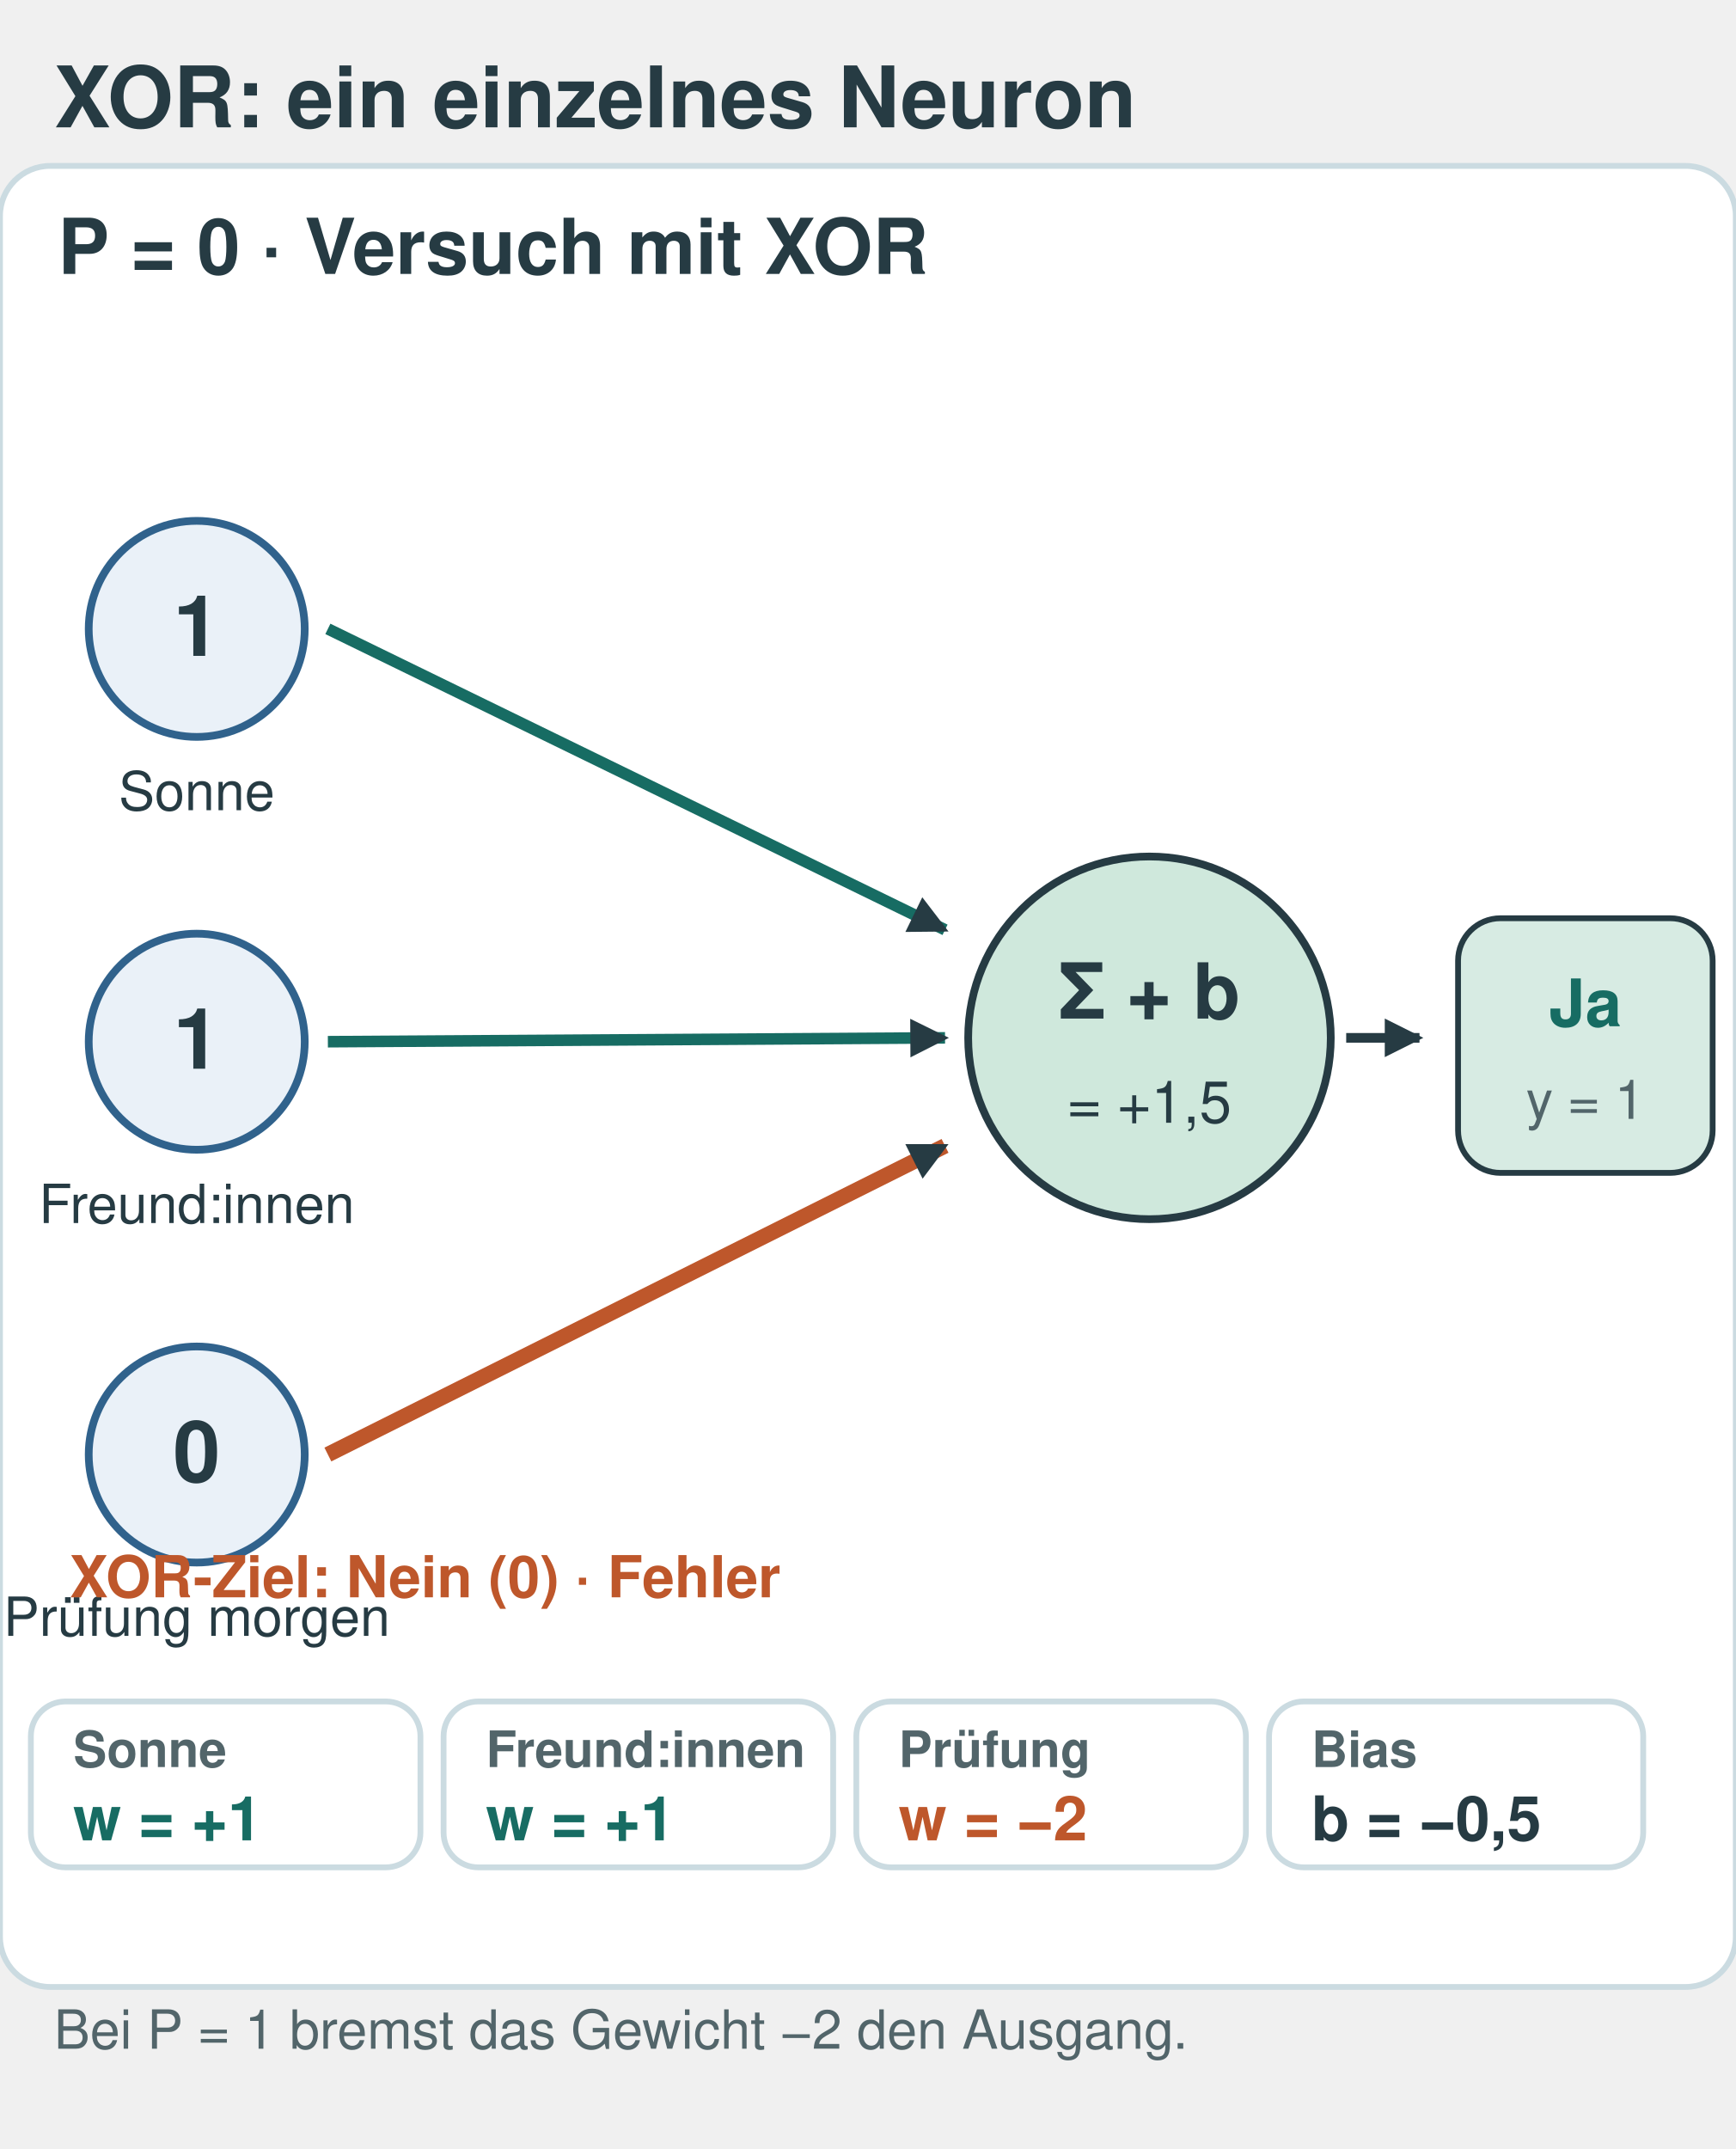
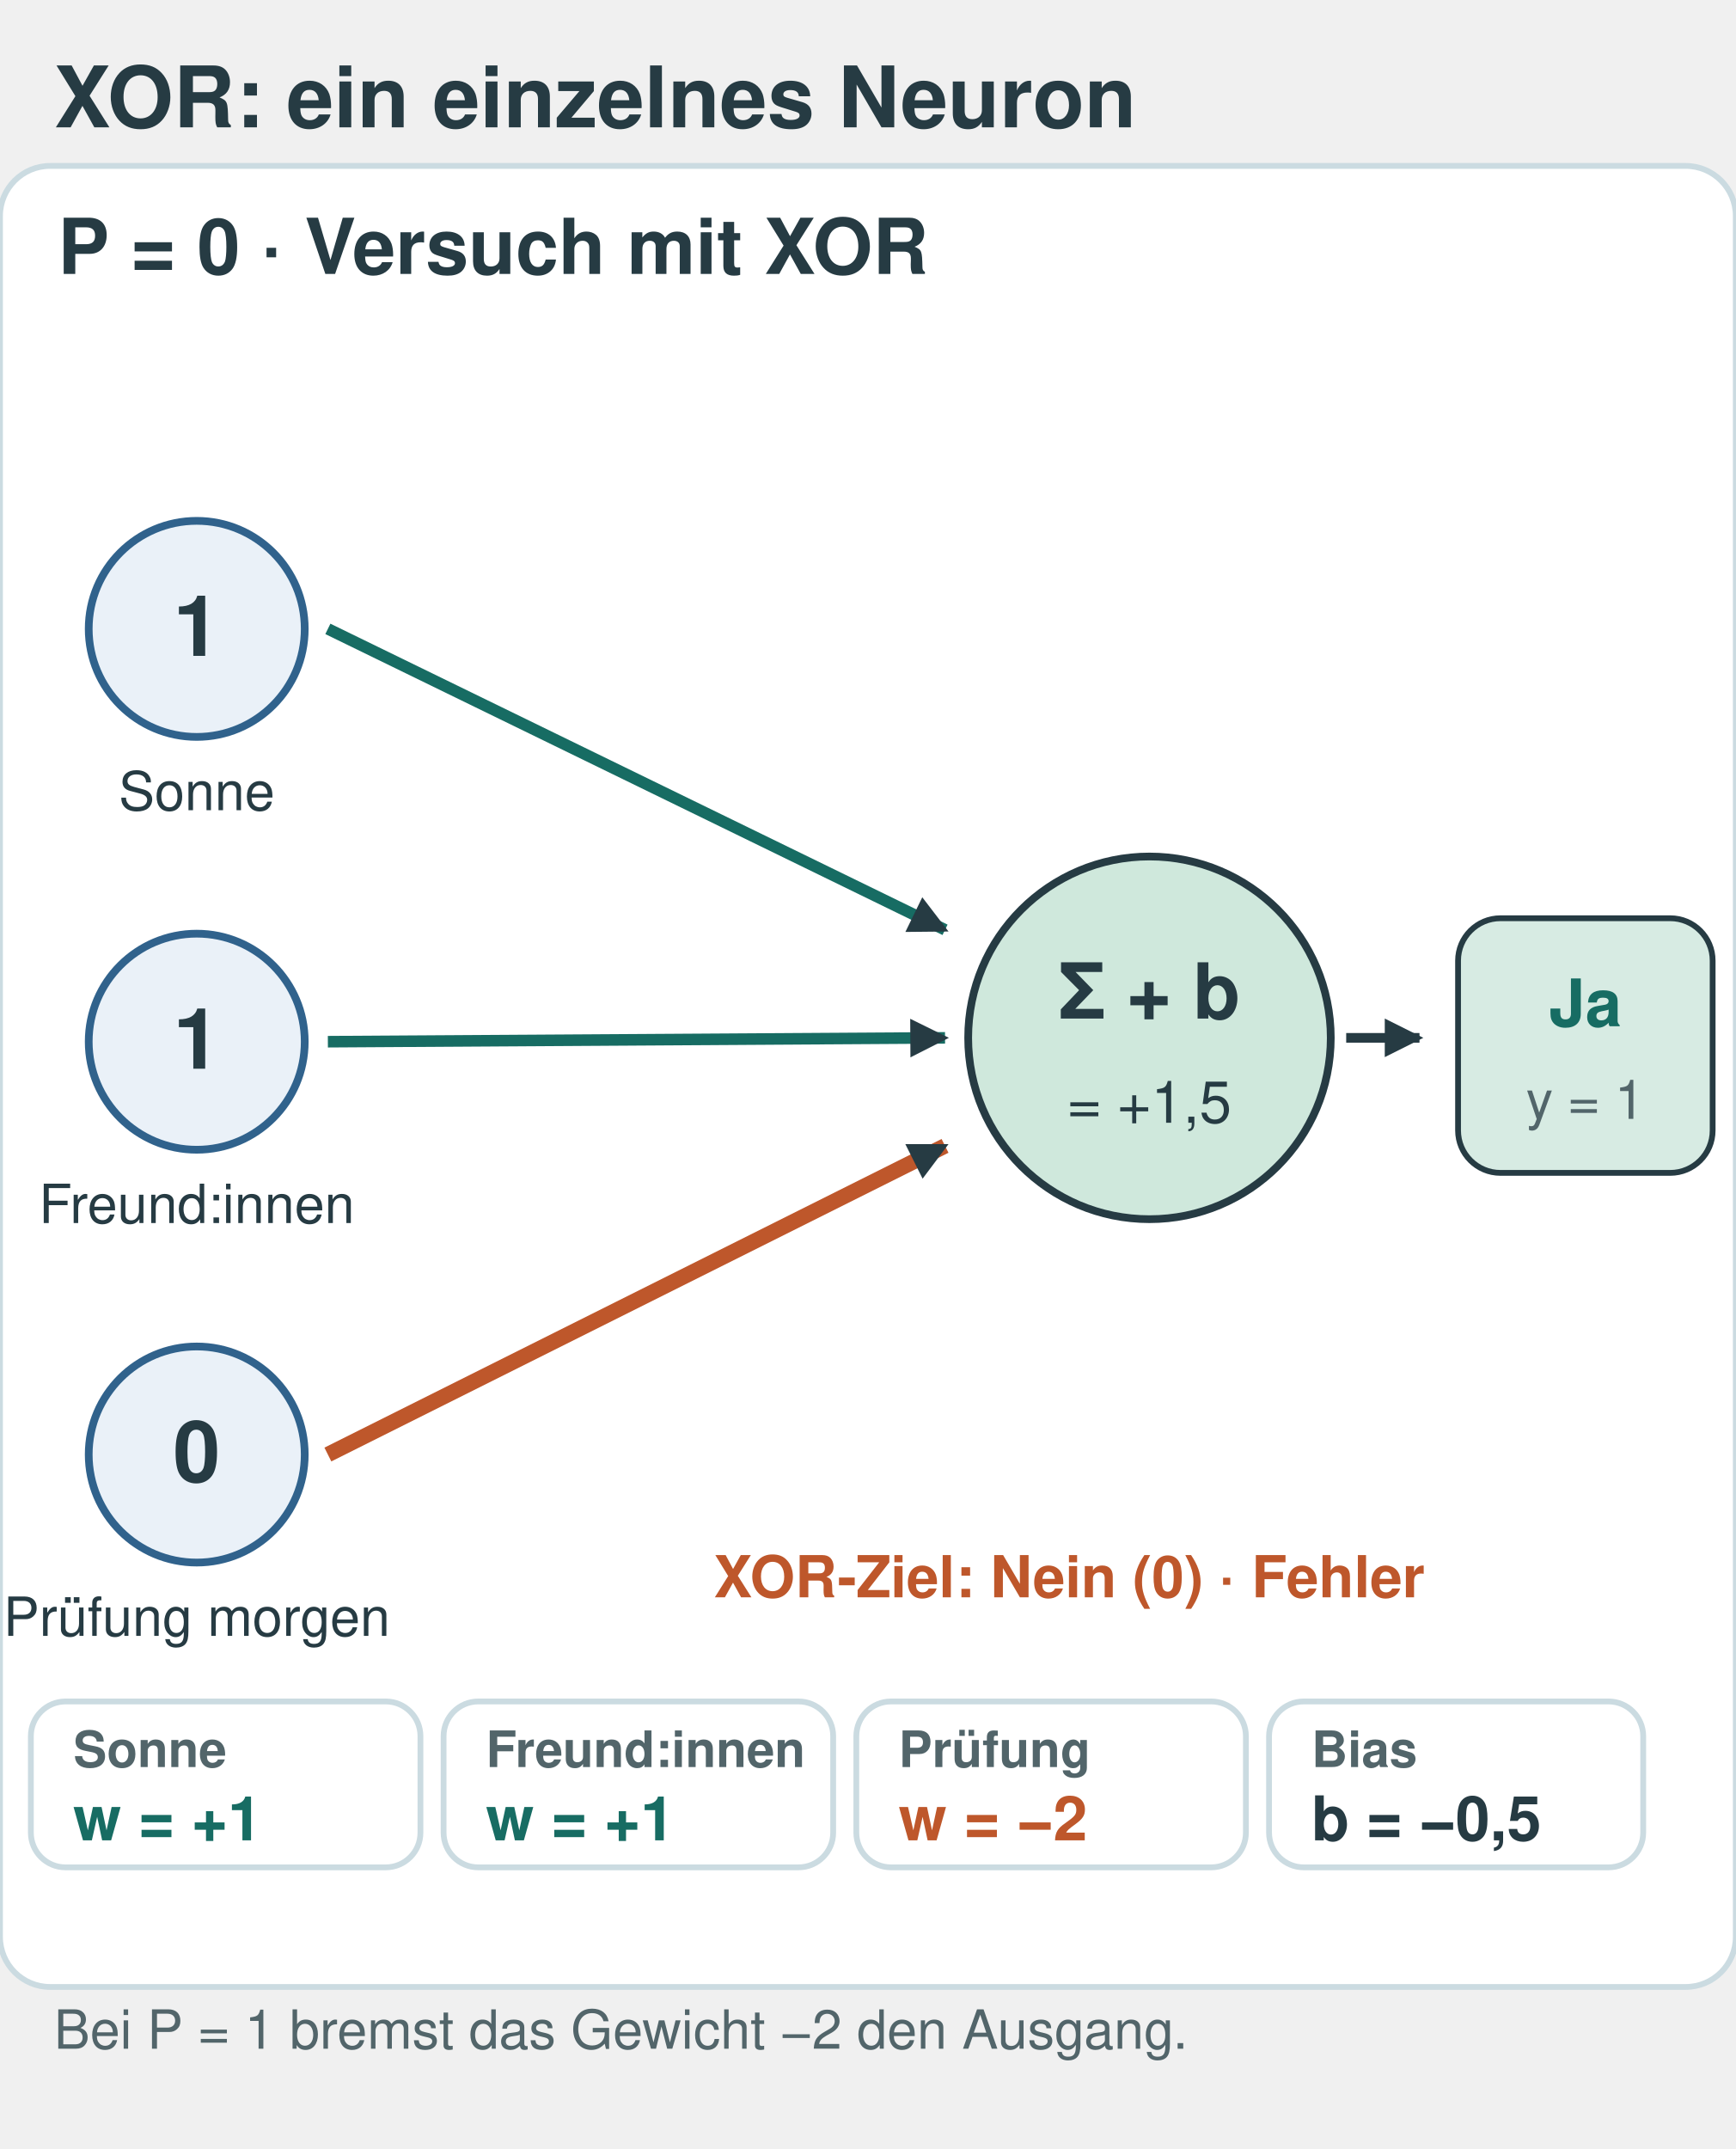
<svg xmlns="http://www.w3.org/2000/svg" width="450" height="557" viewBox="0 0 450 557" font-family="Helvetica,Arial,sans-serif" role="img" aria-labelledby="title description">
  <defs>
    <marker id="arr" markerUnits="userSpaceOnUse" viewBox="0 0 10 10" refX="9" refY="5" markerWidth="10" markerHeight="10" orient="auto">
      <path d="M0,0 L10,5 L0,10 z" fill="#263b43" />
    </marker>
  </defs>
  <text x="14" y="33" font-size="22" fill="#263b43" font-weight="700" text-anchor="start">XOR: ein einzelnes Neuron</text>
  <g transform="translate(0 43)">
    <rect x="0" y="0" width="450" height="472" rx="13" fill="#fff" stroke="#cbdbe1" stroke-width="1.5" />
    <text x="15" y="28" font-size="20" fill="#263b43" font-weight="700" text-anchor="start">P = 0 · Versuch mit XOR</text>
    <line x1="85" y1="120" x2="245" y2="198" fill="none" stroke="#176c63" stroke-width="3" marker-end="url(#arr)" />
    <line x1="85" y1="227" x2="245" y2="226" fill="none" stroke="#176c63" stroke-width="3" marker-end="url(#arr)" />
    <line x1="85" y1="334" x2="245" y2="254" fill="none" stroke="#be572b" stroke-width="4" marker-end="url(#arr)" />
    <circle cx="51" cy="120" r="28" fill="#eaf1f8" stroke="#30628c" stroke-width="2" />
    <text x="51" y="127" font-size="22" fill="#263b43" font-weight="700" text-anchor="middle">1</text>
    <text x="51" y="167" font-size="14" fill="#263b43" font-weight="400" text-anchor="middle">Sonne</text>
    <circle cx="51" cy="227" r="28" fill="#eaf1f8" stroke="#30628c" stroke-width="2" />
    <text x="51" y="234" font-size="22" fill="#263b43" font-weight="700" text-anchor="middle">1</text>
    <text x="51" y="274" font-size="14" fill="#263b43" font-weight="400" text-anchor="middle">Freund:innen</text>
    <circle cx="51" cy="334" r="28" fill="#eaf1f8" stroke="#30628c" stroke-width="2" />
    <text x="51" y="341" font-size="22" fill="#263b43" font-weight="700" text-anchor="middle">0</text>
    <text x="51" y="381" font-size="14" fill="#263b43" font-weight="400" text-anchor="middle">Prüfung morgen</text>
    <circle cx="298" cy="226" r="47" fill="#cfe8dc" stroke="#263b43" stroke-width="2" />
    <text x="298" y="221" font-size="20" fill="#263b43" font-weight="700" text-anchor="middle">Σ + b</text>
    <text x="298" y="248" font-size="15" fill="#263b43" font-weight="400" text-anchor="middle">= +1,5</text>
    <line x1="349" y1="226" x2="368" y2="226" fill="none" stroke="#263b43" stroke-width="2.5" marker-end="url(#arr)" />
    <rect x="378" y="195" width="66" height="66" rx="11" fill="#d7ebe3" stroke="#263b43" stroke-width="1.5" />
    <text x="411" y="223" font-size="17" fill="#176c63" font-weight="700" text-anchor="middle">Ja</text>
    <text x="411" y="247" font-size="14" fill="#52656a" font-weight="400" text-anchor="middle">y = 1</text>
-     <text x="18" y="371" font-size="15" fill="#be572b" font-weight="700" text-anchor="start">XOR-Ziel: Nein (0)  · Fehler</text>
+     <text x="185" y="371" font-size="15" fill="#be572b" font-weight="700" text-anchor="start">XOR-Ziel: Nein (0)  · Fehler</text>
    <rect x="8" y="398" width="101" height="43" rx="9" fill="#ffffff" stroke="#cbdbe1" stroke-width="1.5" />
    <text x="19" y="415" font-size="13" fill="#52656a" font-weight="700" text-anchor="start">Sonne</text>
    <text x="19" y="434" font-size="16" fill="#176c63" font-weight="700" text-anchor="start">w = +1</text>
    <rect x="115" y="398" width="101" height="43" rx="9" fill="#ffffff" stroke="#cbdbe1" stroke-width="1.5" />
    <text x="126" y="415" font-size="13" fill="#52656a" font-weight="700" text-anchor="start">Freund:innen</text>
    <text x="126" y="434" font-size="16" fill="#176c63" font-weight="700" text-anchor="start">w = +1</text>
    <rect x="222" y="398" width="101" height="43" rx="9" fill="#ffffff" stroke="#cbdbe1" stroke-width="1.5" />
    <text x="233" y="415" font-size="13" fill="#52656a" font-weight="700" text-anchor="start">Prüfung</text>
    <text x="233" y="434" font-size="16" fill="#be572b" font-weight="700" text-anchor="start">w = −2</text>
    <rect x="329" y="398" width="97" height="43" rx="9" fill="#ffffff" stroke="#cbdbe1" stroke-width="1.5" />
    <text x="340" y="415" font-size="13" fill="#52656a" font-weight="700" text-anchor="start">Bias</text>
    <text x="340" y="434" font-size="16" fill="#263b43" font-weight="700" text-anchor="start">b = −0,5</text>
  </g>
  <text x="14" y="531" font-size="14" fill="#52656a" font-weight="400" text-anchor="start">Bei P = 1 bremst das Gewicht −2 den Ausgang.</text>
</svg>
